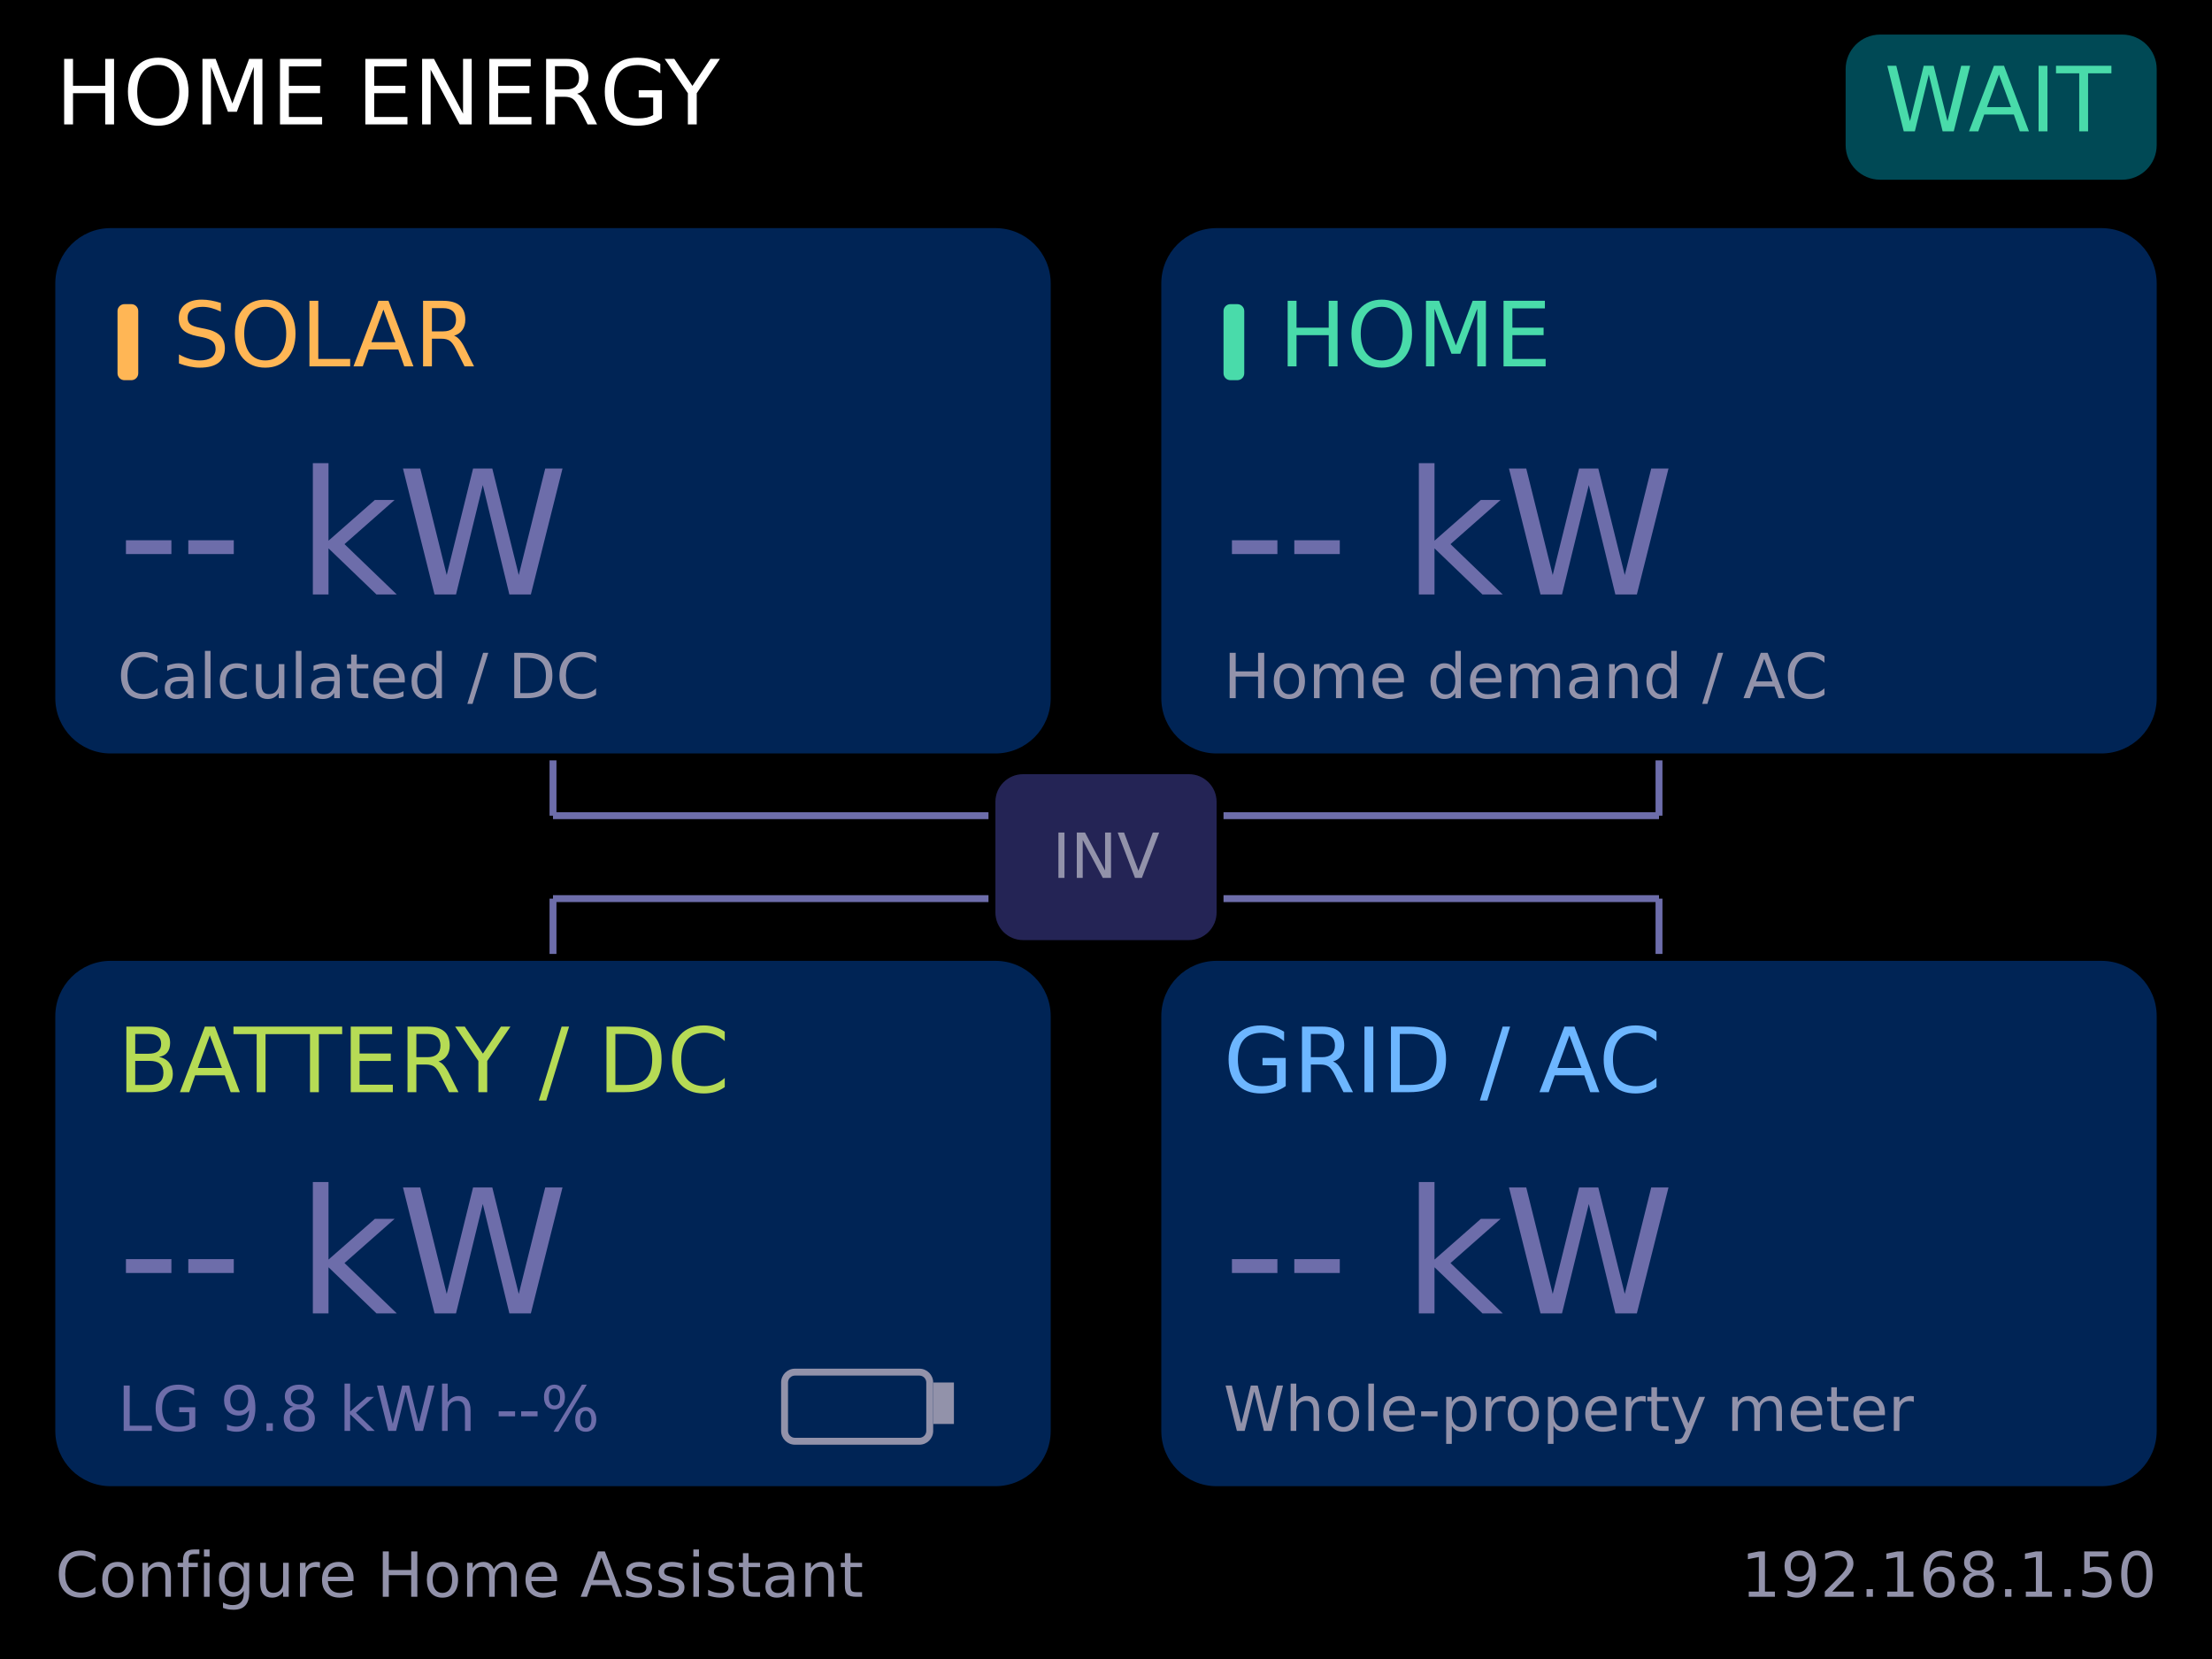
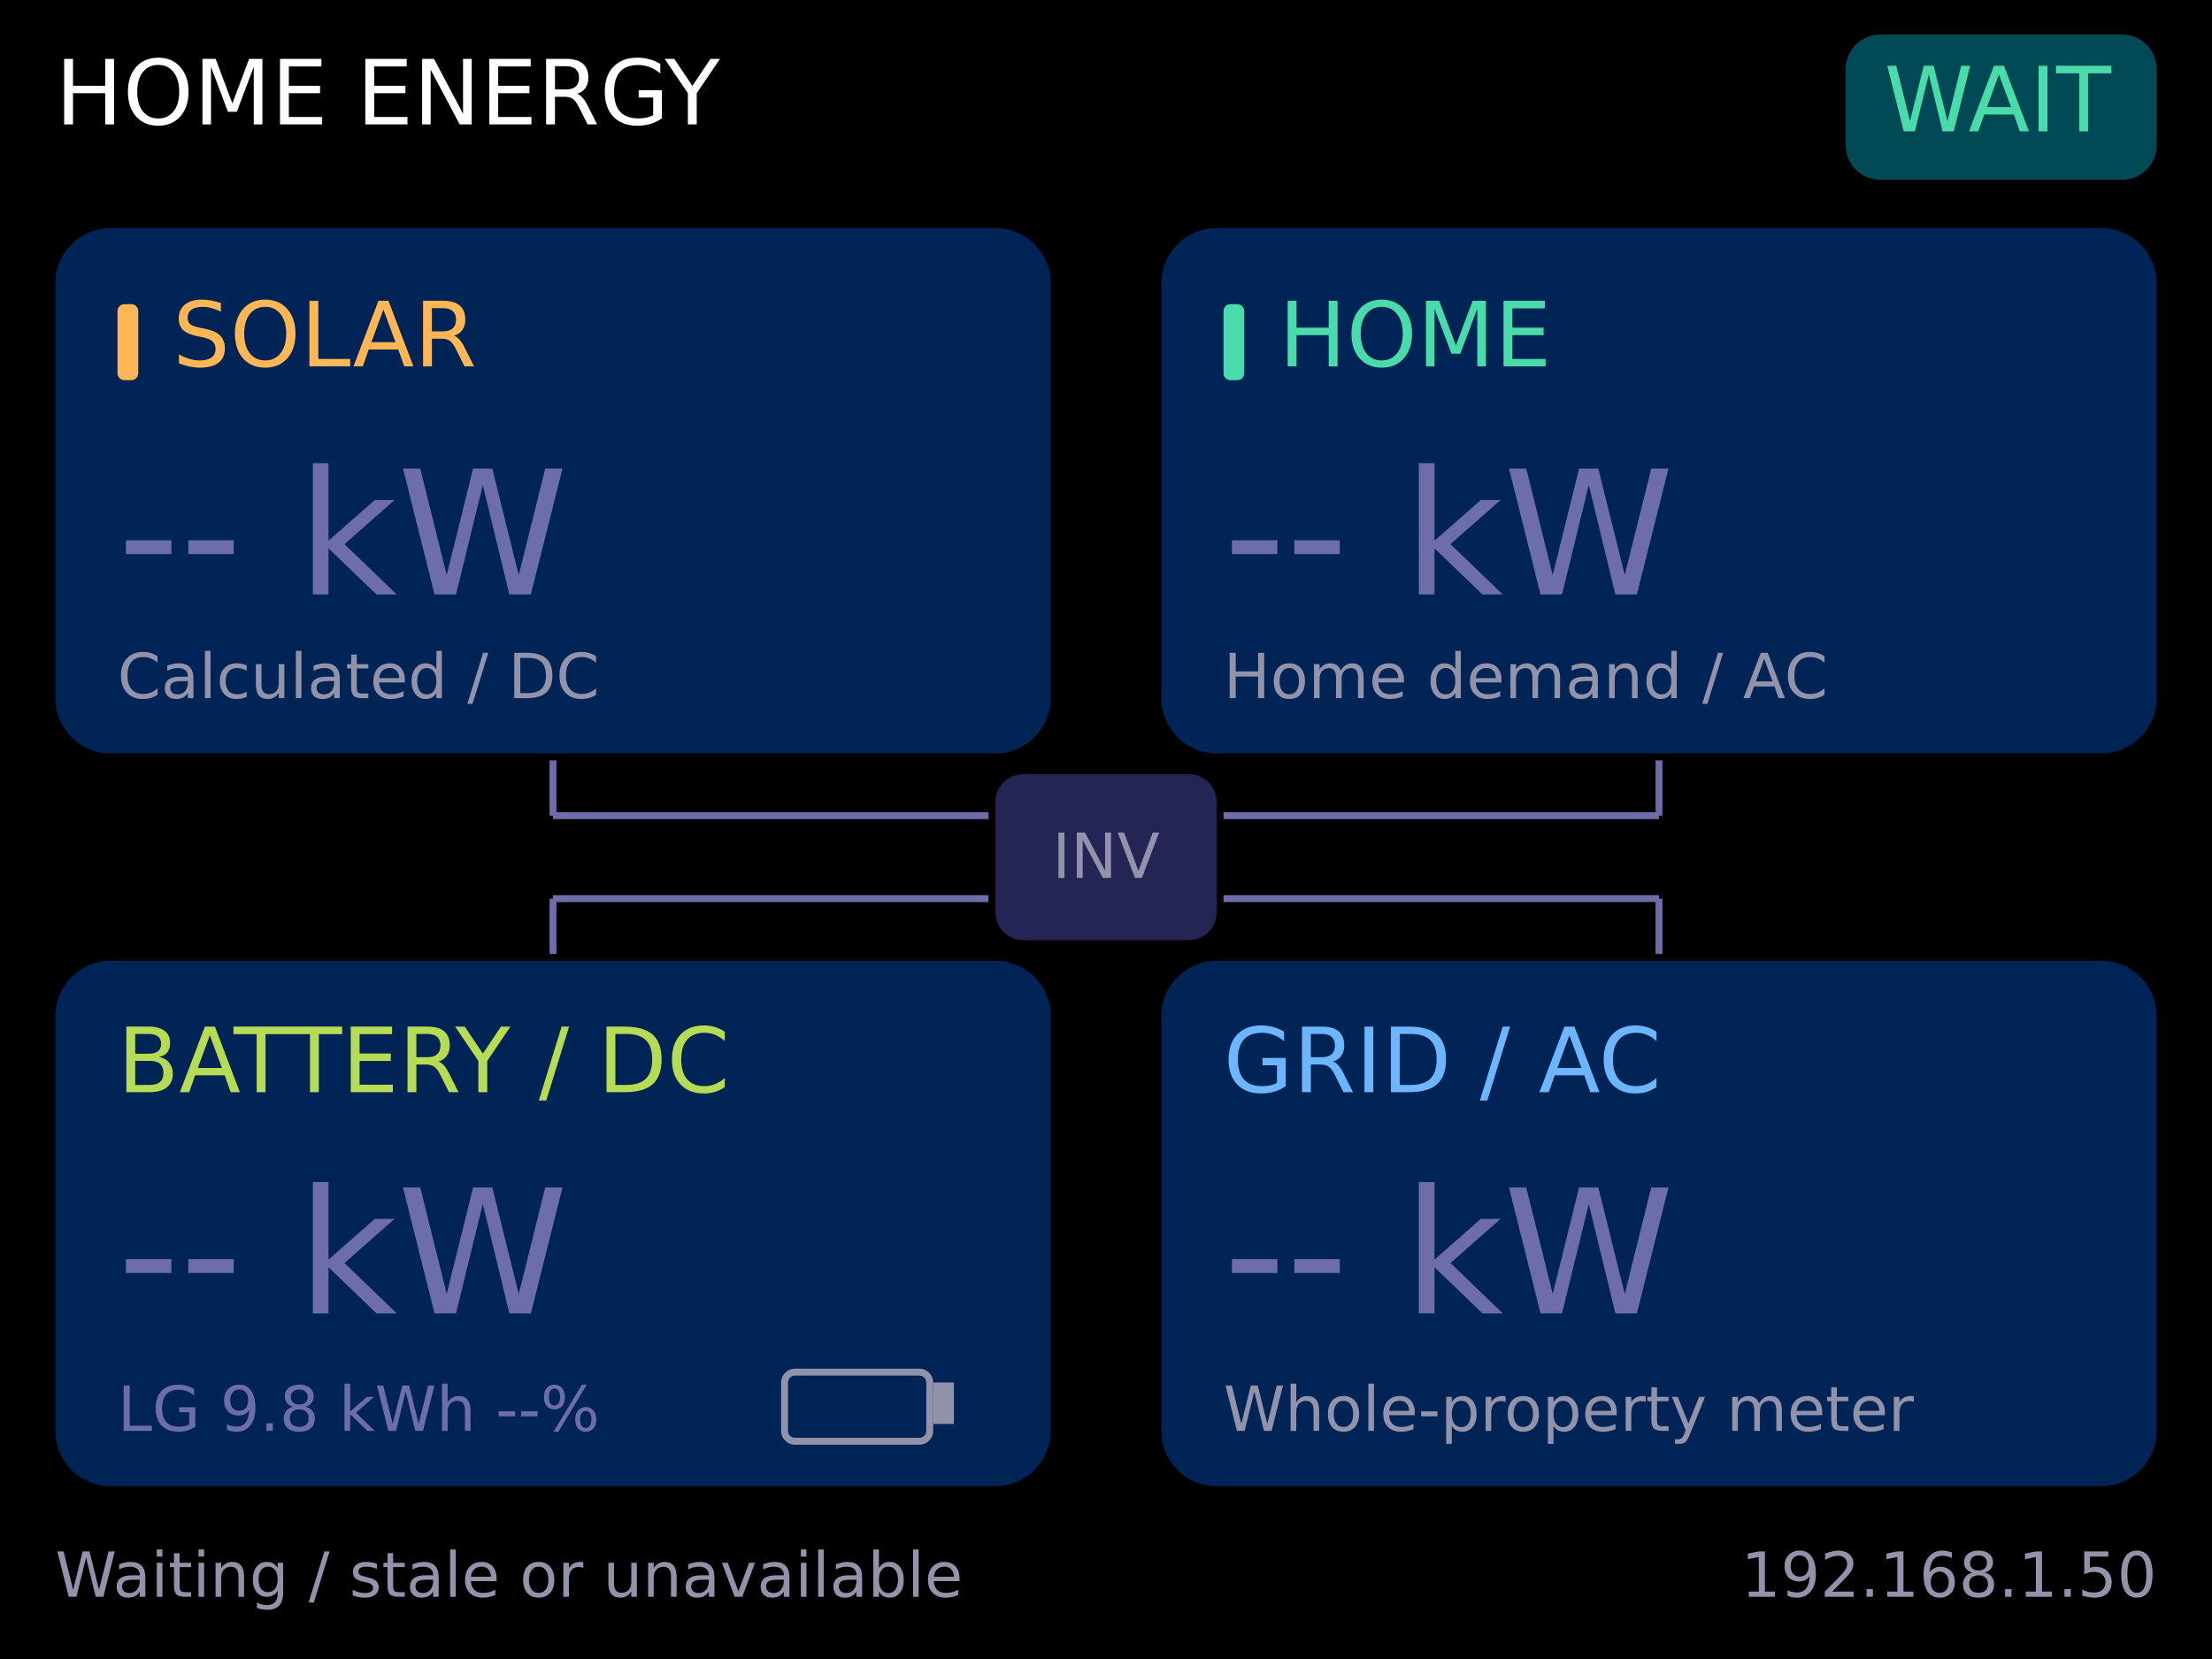
<svg xmlns="http://www.w3.org/2000/svg" width="960" height="720" viewBox="0 0 320 240">
  <style>text{font-family:DejaVu Sans,sans-serif}</style>
  <rect x="0" y="0" width="320" height="240" rx="0" fill="#000000" />
  <text x="8" y="18" font-size="13" text-anchor="start" fill="#ffffff">HOME ENERGY</text>
  <rect x="267" y="5" width="45" height="21" rx="5" fill="#004955" />
  <text x="289" y="19" font-size="13" text-anchor="middle" fill="#49dbaa">WAIT</text>
  <rect x="8" y="33" width="144" height="76" rx="8" fill="#002455" />
  <rect x="168" y="33" width="144" height="76" rx="8" fill="#002455" />
  <rect x="8" y="139" width="144" height="76" rx="8" fill="#002455" />
  <rect x="168" y="139" width="144" height="76" rx="8" fill="#002455" />
  <rect x="17" y="44" width="3" height="11" rx="1" fill="#ffb655" />
  <text x="25" y="53" font-size="13" text-anchor="start" fill="#ffb655">SOLAR</text>
  <text x="17" y="86" font-size="25" text-anchor="start" fill="#6d6daa">-- kW</text>
  <text x="17" y="101" font-size="9" text-anchor="start" fill="#9292aa">Calculated / DC</text>
  <rect x="177" y="44" width="3" height="11" rx="1" fill="#49dbaa" />
  <text x="185" y="53" font-size="13" text-anchor="start" fill="#49dbaa">HOME</text>
  <text x="177" y="86" font-size="25" text-anchor="start" fill="#6d6daa">-- kW</text>
  <text x="177" y="101" font-size="9" text-anchor="start" fill="#9292aa">Home demand / AC</text>
  <text x="17" y="158" font-size="13" text-anchor="start" fill="#b6db55">BATTERY / DC</text>
  <text x="17" y="190" font-size="25" text-anchor="start" fill="#6d6daa">-- kW</text>
  <text x="17" y="207" font-size="9" text-anchor="start" fill="#6d6daa">LG 9.8 kWh  --%</text>
  <rect x="113" y="198" width="22" height="11" rx="2" fill="#9292aa" />
  <rect x="135" y="200" width="3" height="6" rx="0" fill="#9292aa" />
  <rect x="114" y="199" width="20" height="9" rx="1" fill="#002455" />
  <text x="177" y="158" font-size="13" text-anchor="start" fill="#6db6ff">GRID / AC</text>
  <text x="177" y="190" font-size="25" text-anchor="start" fill="#6d6daa">-- kW</text>
  <text x="177" y="207" font-size="9" text-anchor="start" fill="#9292aa">Whole-property meter</text>
  <path d="M80 110 L80 118" fill="none" stroke="#6d6daa" />
  <path d="M80 118 L143 118" fill="none" stroke="#6d6daa" />
  <path d="M177 118 L240 118" fill="none" stroke="#6d6daa" />
  <path d="M240 118 L240 110" fill="none" stroke="#6d6daa" />
  <path d="M80 130 L80 138" fill="none" stroke="#6d6daa" />
  <path d="M143 130 L80 130" fill="none" stroke="#6d6daa" />
  <path d="M240 130 L240 138" fill="none" stroke="#6d6daa" />
  <path d="M240 130 L177 130" fill="none" stroke="#6d6daa" />
  <rect x="144" y="112" width="32" height="24" rx="4" fill="#242455" />
  <text x="160" y="127" font-size="9" text-anchor="middle" fill="#9292aa">INV</text>
-   <text x="8" y="231" font-size="9" text-anchor="start" fill="#9292aa">Configure Home Assistant</text>
+   <text x="8" y="231" font-size="9" text-anchor="start" fill="#9292aa">Waiting / stale or unavailable</text>
  <text x="312" y="231" font-size="9" text-anchor="end" fill="#9292aa">192.168.1.50</text>
</svg>
